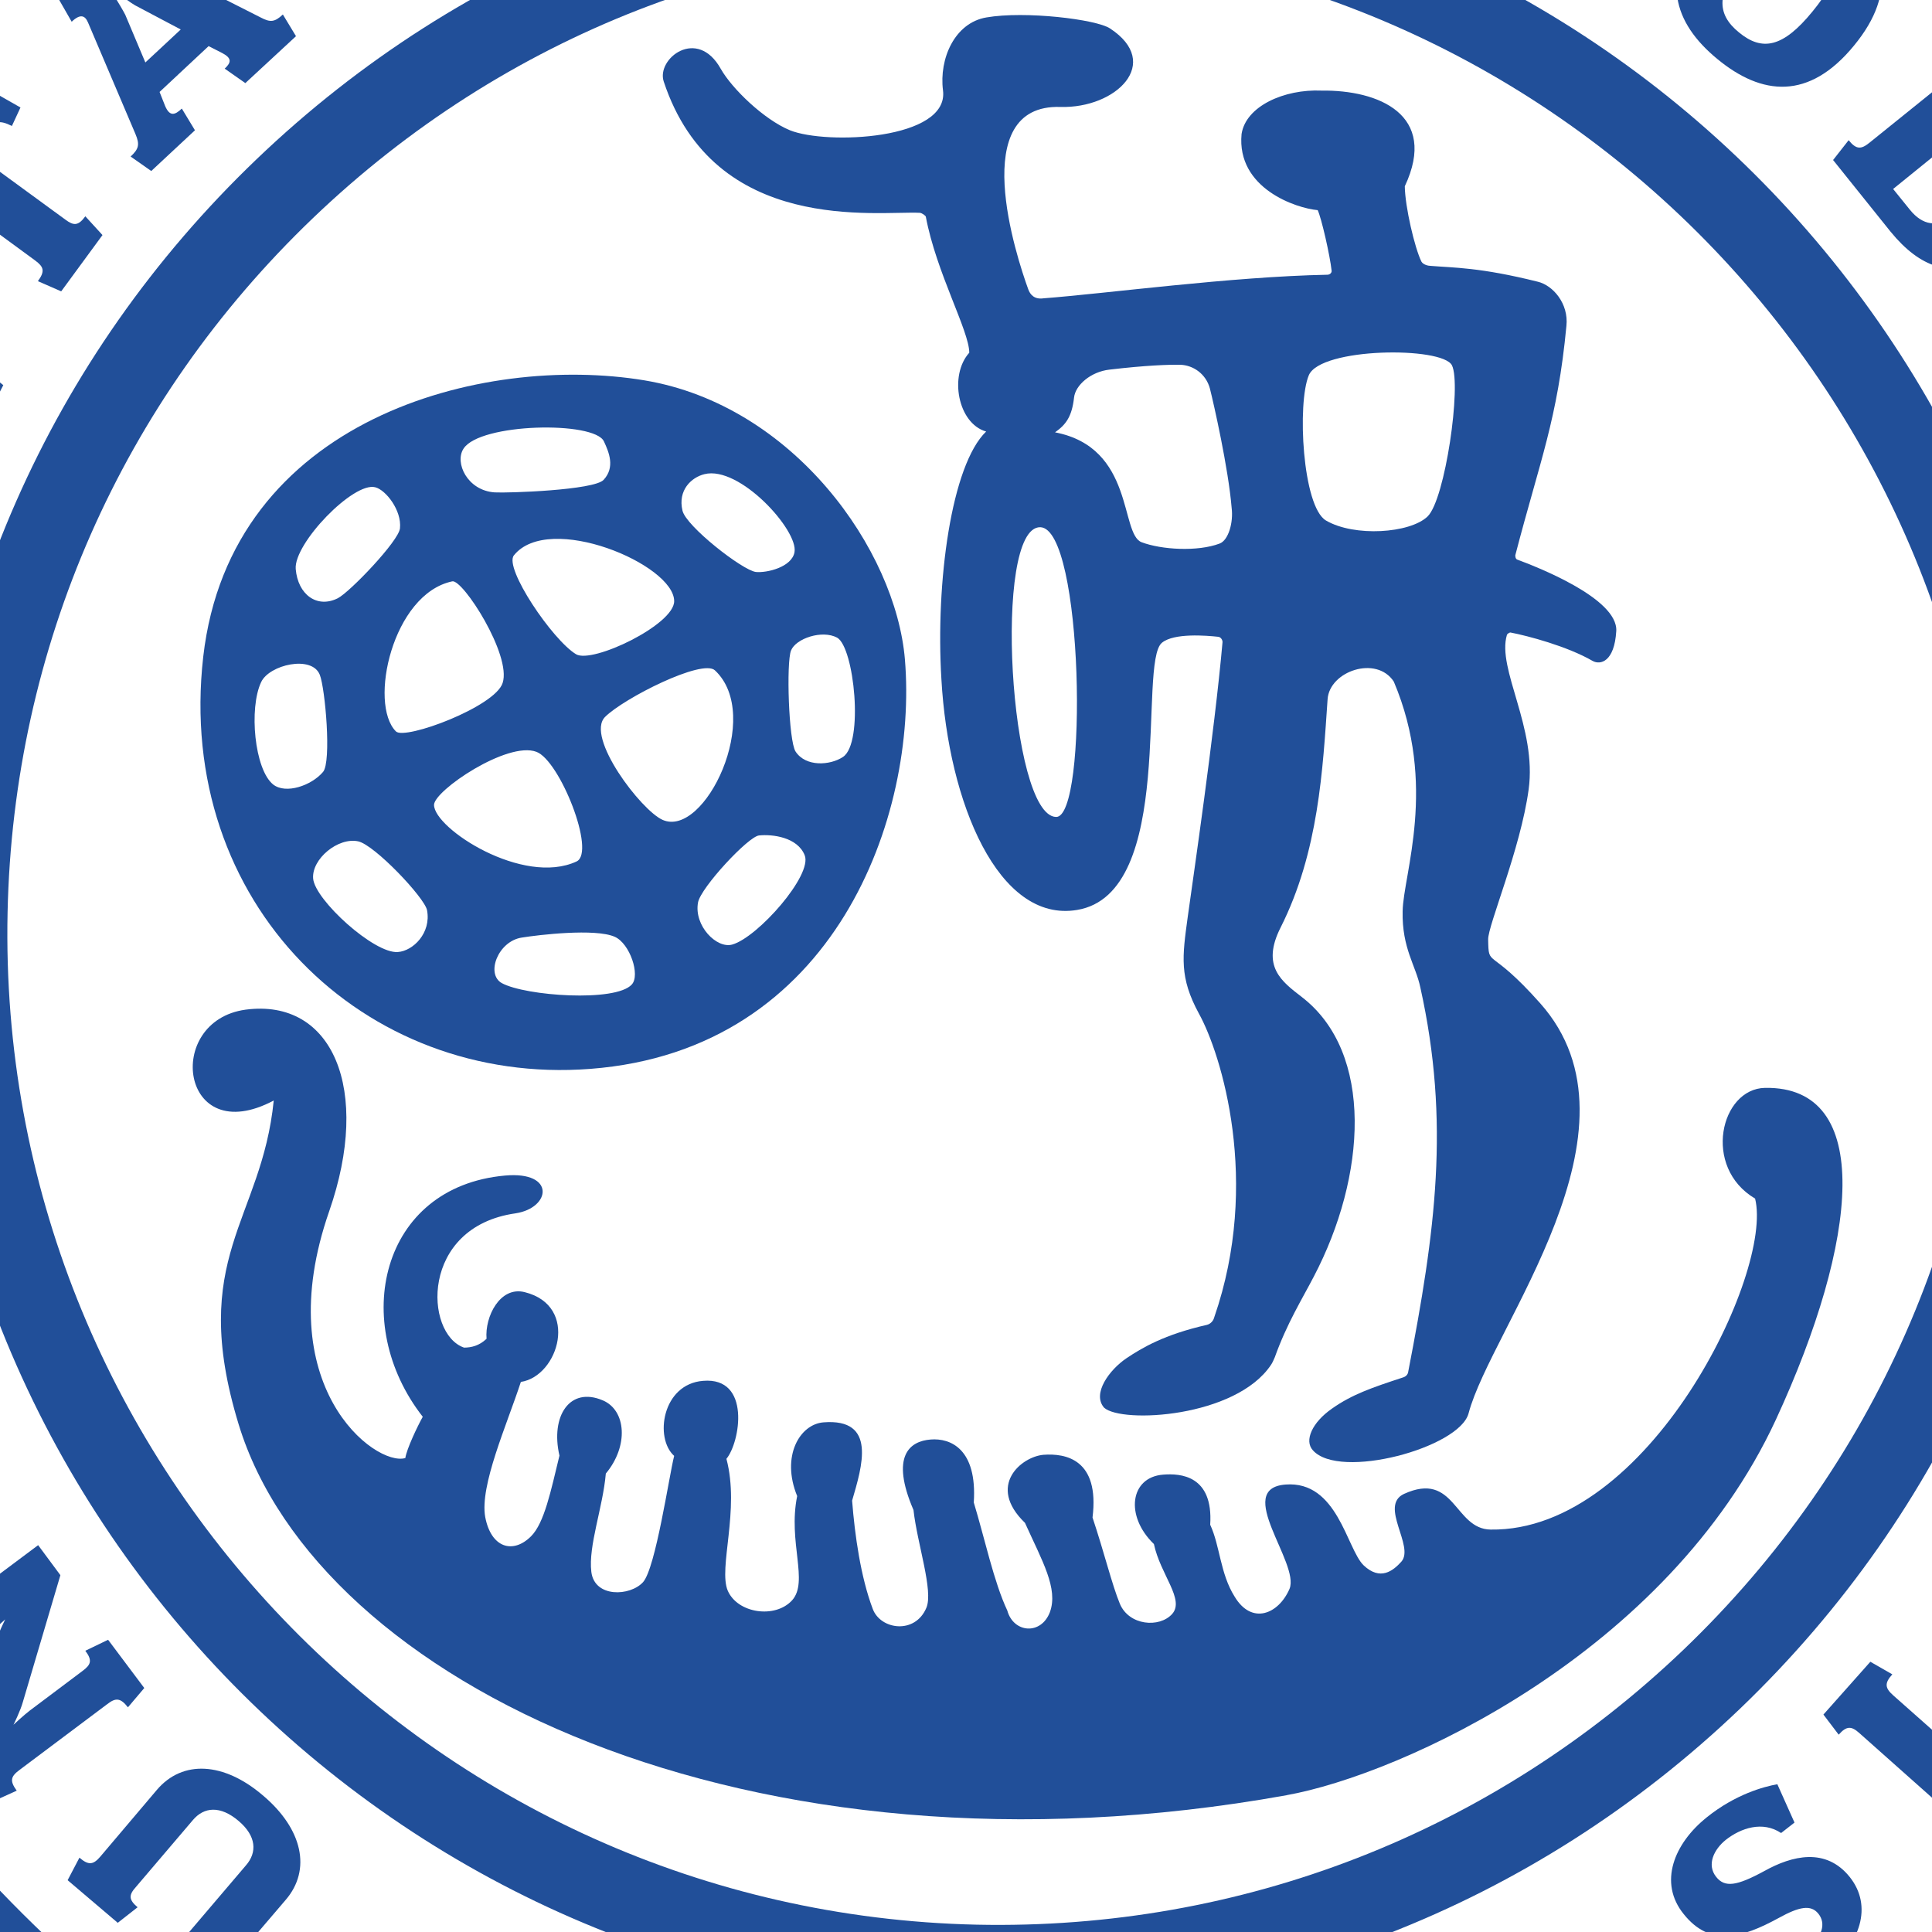
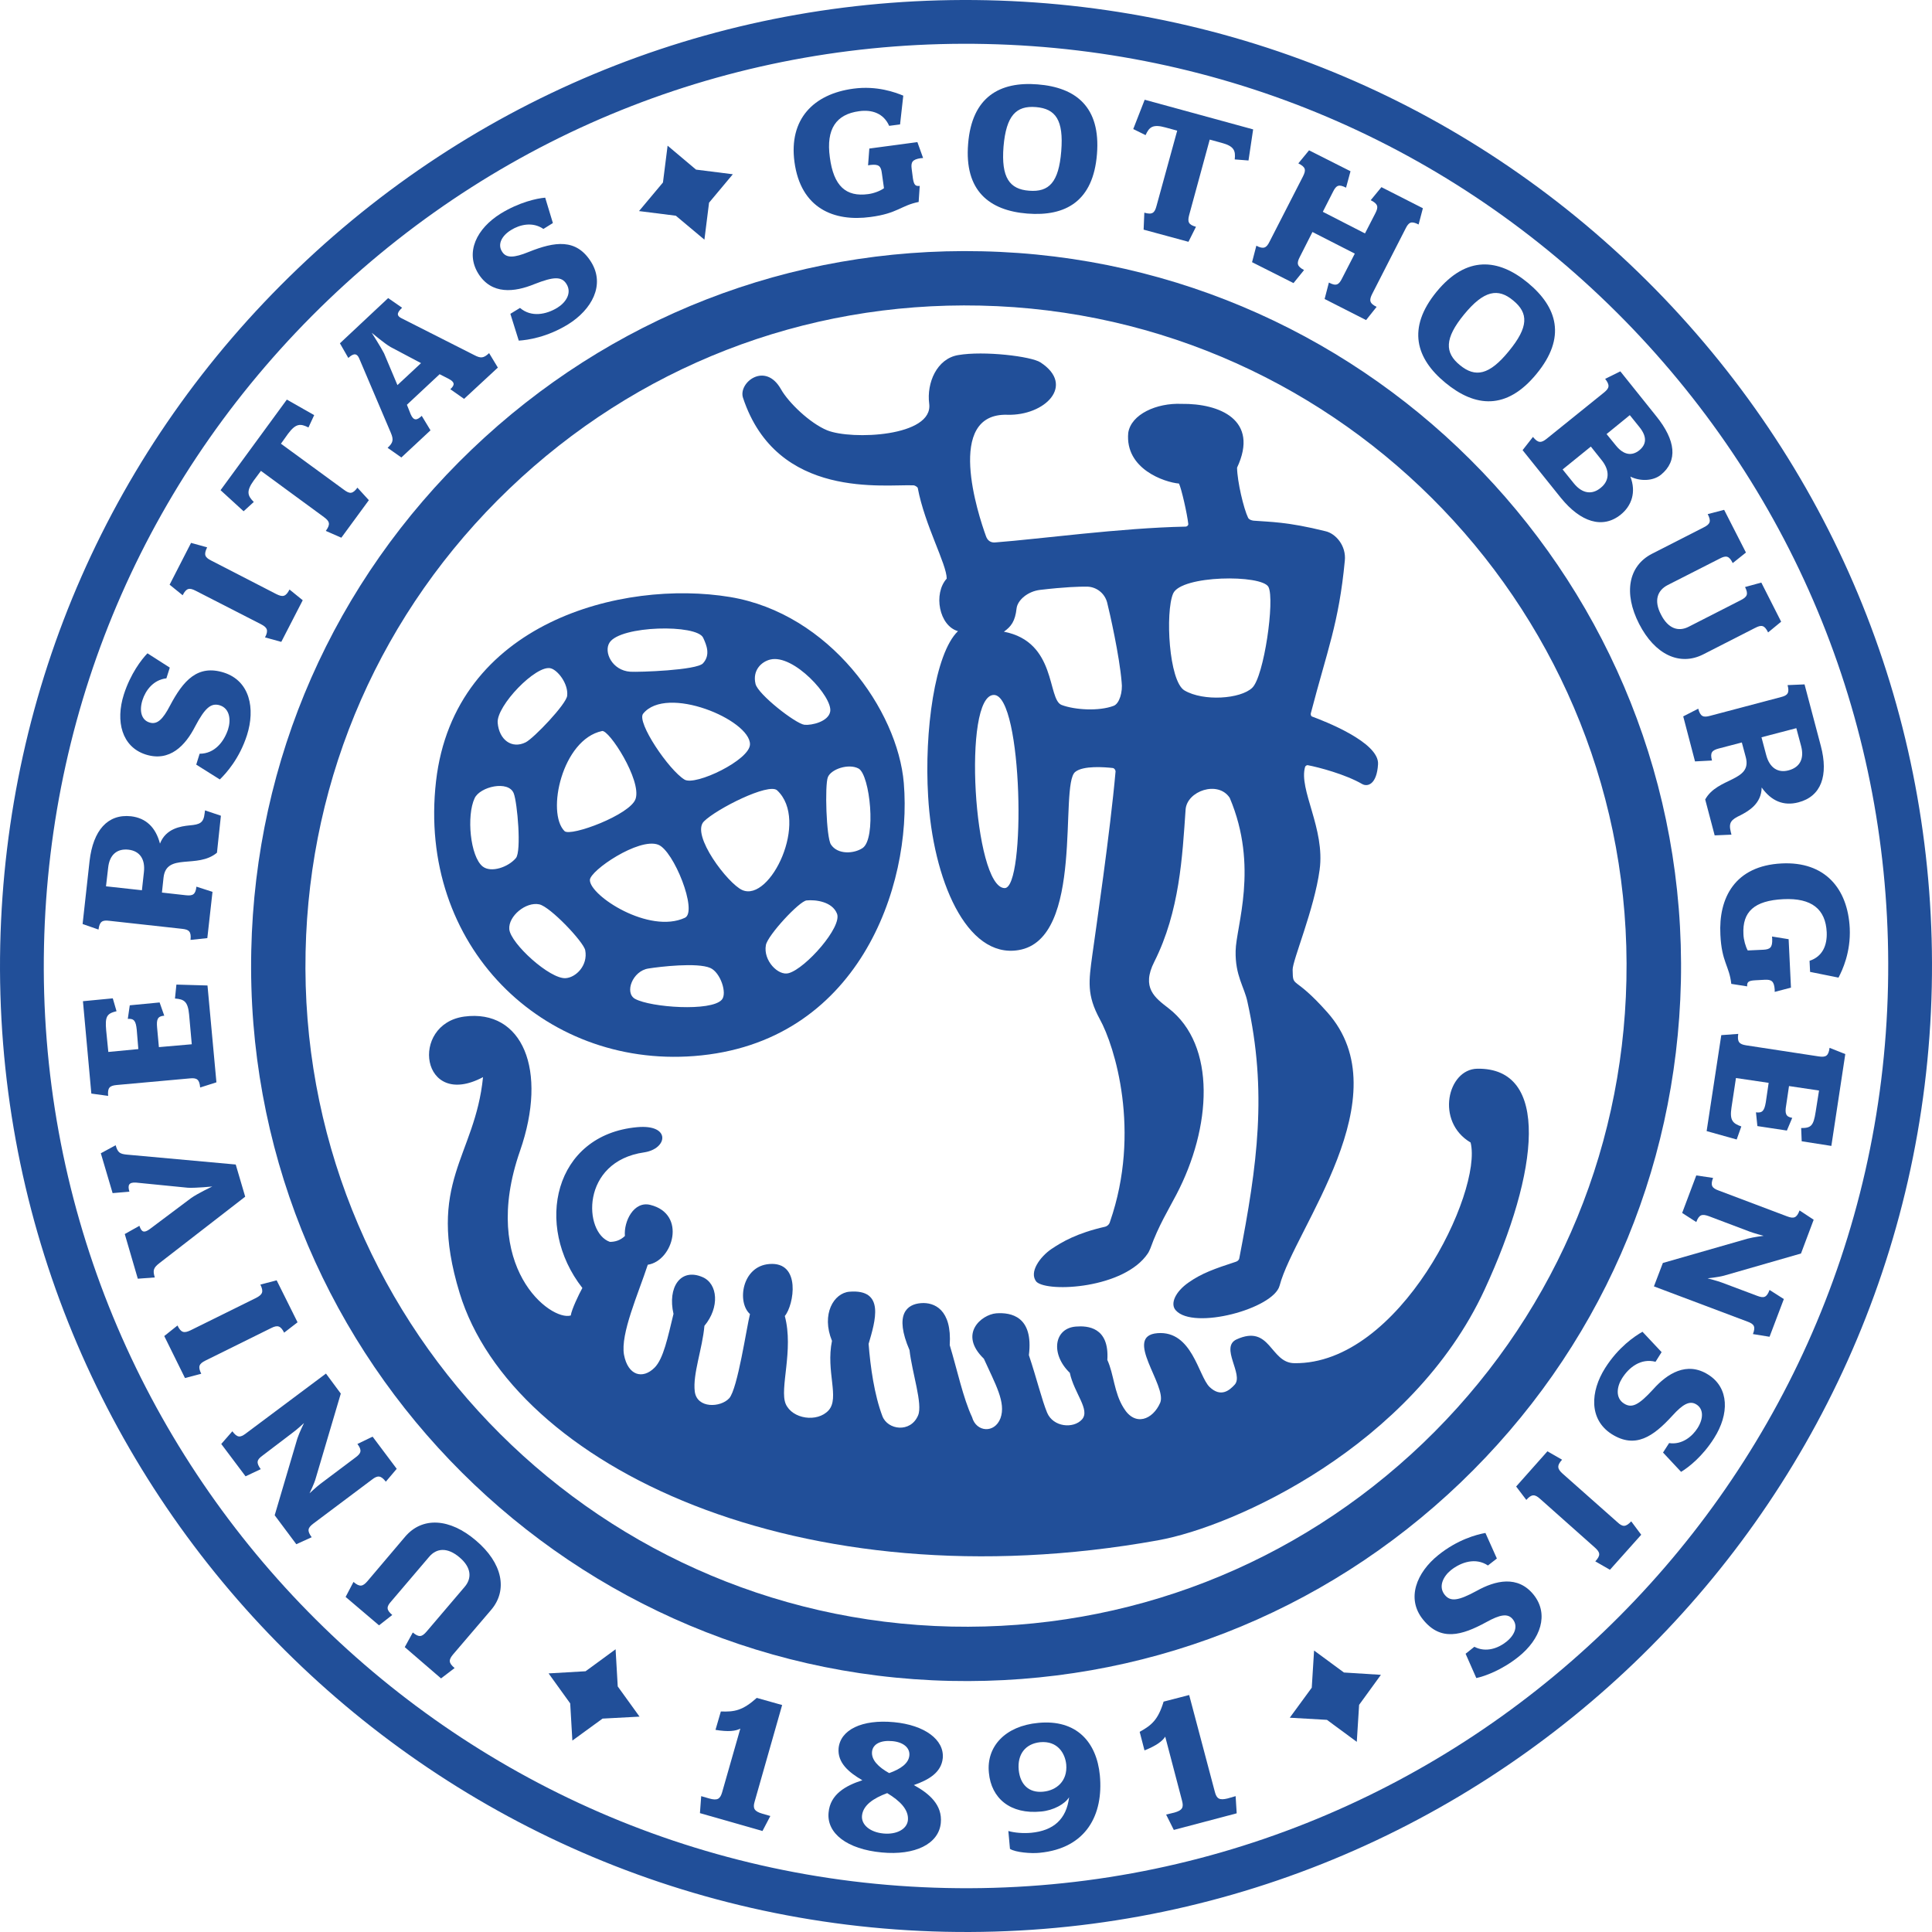
- <svg xmlns="http://www.w3.org/2000/svg" viewBox="35 40 150 150" version="1.2" id="svg178">
+ <svg xmlns="http://www.w3.org/2000/svg" viewBox="0 0 225 225" version="1.2" id="svg178">
  <rect width="225" height="225" fill="white" />
  <defs id="defs35">
    <clipPath id="clip1">
      <path d="m 95,51 h 7.039 V 61 H 95 Z m 0,0" id="path2" />
    </clipPath>
    <clipPath id="clip2">
      <path d="m 4,66 h 9 v 9.961 H 4 Z m 0,0" id="path5" />
    </clipPath>
    <clipPath id="clip3">
      <path d="m 14,66 h 9 v 9.961 h -9 z m 0,0" id="path8" />
    </clipPath>
    <clipPath id="clip4">
      <path d="m 23,66 h 9 v 9.961 h -9 z m 0,0" id="path11" />
    </clipPath>
    <clipPath id="clip5">
      <path d="m 32,67 h 10 v 8.961 H 32 Z m 0,0" id="path14" />
    </clipPath>
    <clipPath id="clip6">
      <path d="m 43,66 h 7 v 9.961 h -7 z m 0,0" id="path17" />
    </clipPath>
    <clipPath id="clip7">
      <path d="m 51,67 h 10 v 8.961 H 51 Z m 0,0" id="path20" />
    </clipPath>
    <clipPath id="clip8">
      <path d="m 61,67 h 9 v 8.961 h -9 z m 0,0" id="path23" />
    </clipPath>
    <clipPath id="clip9">
      <path d="m 70,67 h 10 v 8.961 H 70 Z m 0,0" id="path26" />
    </clipPath>
    <clipPath id="clip10">
      <path d="m 80,67 h 9 v 8.961 h -9 z m 0,0" id="path29" />
    </clipPath>
    <clipPath id="clip11">
      <path d="m 90,66 h 9 v 9.961 h -9 z m 0,0" id="path32" />
    </clipPath>
  </defs>
  <g id="surface52" transform="translate(-29.90521,182.7685)">
    <path style="fill:#214f99;fill-opacity:1;fill-rule:nonzero;stroke:none;stroke-width:5.327" d="M 140.74,6.663 C 98.331,5.727 64.579,-29.524 65.494,-71.933 c 0.437,-20.559 8.865,-39.683 23.702,-53.896 14.858,-14.233 34.335,-21.808 54.874,-21.35 42.409,0.916 76.182,36.166 75.246,78.575 -0.437,20.539 -8.865,39.704 -23.702,53.917 C 180.777,-0.495 161.279,7.1 140.74,6.663 Z M 84.826,-130.407 c -16.065,15.378 -25.179,36.083 -25.658,58.328 -0.999,45.905 35.542,84.069 81.426,85.068 22.245,0.479 43.345,-7.72 59.41,-23.098 16.065,-15.399 25.158,-36.104 25.658,-58.349 0.978,-45.905 -35.542,-84.069 -81.447,-85.047 -22.245,-0.499 -43.325,7.72 -59.389,23.098" id="path37" />
    <path style="fill:#214f99;fill-opacity:1;fill-rule:nonzero;stroke:none;stroke-width:5.327" d="M 140.095,37.107 C 80.872,35.838 33.74,-13.376 35.03,-72.599 c 0.624,-28.675 12.381,-55.394 33.107,-75.246 20.705,-19.831 47.923,-30.423 76.599,-29.799 28.675,0.624 55.394,12.381 75.246,33.087 19.831,20.726 30.423,47.924 29.799,76.619 C 248.511,-8.736 199.297,38.397 140.095,37.107 Z M 64.6,-151.507 c -21.704,20.768 -34.002,48.756 -34.668,78.804 -1.332,62.011 48.028,113.556 110.039,114.908 62.011,1.332 113.556,-48.028 114.908,-110.039 0.645,-30.028 -10.446,-58.536 -31.214,-80.24 -20.809,-21.704 -48.777,-34.002 -78.825,-34.668 -30.028,-0.645 -58.536,10.446 -80.24,31.235" id="path39" />
    <path style="fill:#214f99;fill-opacity:1;fill-rule:nonzero;stroke:none;stroke-width:5.327" d="M 164.796,-3.388 C 123.032,4.124 89.55,-12.128 83.432,-32.188 c -3.954,-12.964 1.79,-15.773 2.726,-25.137 -7.242,3.85 -8.573,-6.18 -2.185,-7.054 6.763,-0.895 9.78,6.201 6.492,15.648 -4.724,13.568 3.579,19.852 5.91,19.165 0.104,-0.708 0.936,-2.455 1.353,-3.205 -5.681,-7.262 -3.309,-17.854 6.388,-18.728 3.954,-0.354 3.558,2.518 0.812,2.934 -7.429,1.061 -7.075,9.364 -3.995,10.425 0.562,0 1.186,-0.146 1.748,-0.687 -0.146,-1.706 1.04,-4.099 2.955,-3.621 4.287,1.061 2.643,6.534 -0.291,6.971 -1.103,3.371 -3.205,8.053 -2.768,10.488 0.458,2.414 2.164,2.892 3.558,1.498 1.04,-1.04 1.54,-3.538 2.206,-6.264 -0.708,-3.059 0.791,-5.39 3.371,-4.287 1.81,0.77 2.018,3.538 0.229,5.681 -0.229,2.643 -1.373,5.618 -1.124,7.637 0.25,2.018 3.017,1.894 4.016,0.791 0.978,-1.103 2.018,-8.24 2.414,-9.801 -1.54,-1.373 -0.936,-5.577 2.247,-5.827 3.746,-0.312 2.872,4.786 1.81,6.055 1.061,3.975 -0.645,8.469 0.104,10.238 0.77,1.769 3.683,2.185 4.994,0.749 1.311,-1.457 -0.333,-4.516 0.395,-8.095 -1.269,-3.101 0.208,-5.577 2.039,-5.723 4.183,-0.333 2.997,3.434 2.227,6.076 0.208,2.684 0.666,5.931 1.602,8.407 0.603,1.623 3.288,1.998 4.162,-0.083 0.562,-1.311 -0.708,-4.973 -0.999,-7.595 -1.81,-4.203 -0.291,-5.348 1.332,-5.473 1.54,-0.125 3.621,0.728 3.35,4.89 0.853,2.809 1.561,6.18 2.601,8.386 0.479,1.748 2.622,1.935 3.309,0.125 0.666,-1.831 -0.603,-3.975 -1.935,-6.929 -2.997,-2.892 -0.271,-5.14 1.436,-5.286 1.706,-0.125 4.37,0.333 3.808,4.869 0.916,2.747 1.519,5.244 2.123,6.701 0.708,1.686 3.059,1.894 4.058,0.791 0.999,-1.124 -0.916,-3.059 -1.415,-5.431 -2.268,-2.185 -1.852,-5.202 0.728,-5.39 1.311,-0.104 3.891,0.042 3.642,3.891 0.77,1.665 0.77,3.787 1.894,5.577 1.332,2.227 3.413,1.373 4.266,-0.603 0.812,-1.998 -4.37,-7.783 -0.312,-8.095 4.037,-0.312 4.744,4.973 6.055,6.264 1.311,1.249 2.31,0.416 2.934,-0.271 1.061,-1.186 -1.748,-4.349 0.208,-5.265 3.975,-1.81 3.891,2.726 6.721,2.768 12.298,0.187 21.974,-19.998 20.539,-25.699 -4.12,-2.435 -2.684,-8.532 0.77,-8.594 8.469,-0.146 7.283,11.82 0.853,25.741 -8.428,18.208 -29.154,27.593 -37.998,29.174" id="path41" />
    <path style="fill:#214f99;fill-opacity:1;fill-rule:nonzero;stroke:none;stroke-width:5.327" d="m 175.741,-102.668 c -1.373,1.311 -5.681,1.602 -7.887,0.312 -1.831,-1.082 -2.247,-9.114 -1.332,-11.279 0.916,-2.164 10.363,-2.247 11.112,-0.77 0.749,1.498 -0.52,10.425 -1.894,11.736 z m -16.897,-9.926 c 0.291,1.145 1.436,6.201 1.686,9.26 0.146,1.124 -0.25,2.518 -0.936,2.768 -1.706,0.645 -4.516,0.479 -6.055,-0.104 -1.686,-0.645 -0.541,-7.346 -6.721,-8.532 0.853,-0.603 1.311,-1.228 1.477,-2.705 0.104,-0.957 1.29,-1.998 2.747,-2.164 2.83,-0.333 4.599,-0.395 5.535,-0.375 0.957,0.042 1.956,0.687 2.268,1.852 z m -11.944,33.253 c -3.6,-0.062 -4.953,-22.557 -1.228,-22.495 3.35,0.083 3.725,22.557 1.228,22.495 z m 35.813,-19.977 c -0.146,-0.042 -0.187,-0.291 -0.146,-0.395 1.894,-7.283 3.267,-10.488 3.954,-17.75 0.187,-1.748 -1.061,-3.163 -2.227,-3.434 -4.495,-1.124 -6.555,-1.082 -8.303,-1.228 -0.187,0 -0.583,-0.083 -0.728,-0.333 -0.52,-1.061 -1.269,-4.245 -1.29,-5.847 2.622,-5.577 -2.06,-7.491 -6.472,-7.429 -2.892,-0.125 -5.868,1.207 -6.201,3.371 -0.395,4.224 4.245,5.764 5.91,5.91 0.291,0.603 0.957,3.538 1.082,4.703 0.021,0.146 -0.125,0.312 -0.333,0.312 -7.47,0.146 -17.126,1.457 -22.037,1.831 -0.708,0.104 -1.04,-0.291 -1.186,-0.708 -0.916,-2.518 -4.807,-14.379 2.497,-14.15 4.328,0.125 7.949,-3.413 3.85,-6.097 -1.061,-0.708 -6.596,-1.373 -9.593,-0.853 -2.476,0.416 -3.683,3.225 -3.371,5.66 0.499,3.85 -9.052,4.245 -11.882,3.101 -2.018,-0.832 -4.495,-3.225 -5.369,-4.765 -1.831,-3.288 -5.015,-0.791 -4.432,0.978 3.954,11.944 16.585,10.03 19.894,10.196 0.166,0.021 0.458,0.229 0.458,0.312 0.812,4.328 3.371,8.865 3.371,10.55 -1.581,1.748 -0.895,5.494 1.311,6.118 -2.705,2.601 -3.933,11.695 -3.475,19.228 0.541,9.614 4.432,18.936 10.529,17.917 7.762,-1.269 4.703,-19.228 6.596,-20.747 0.936,-0.77 3.454,-0.562 4.391,-0.458 0.208,0.042 0.312,0.271 0.312,0.395 -0.624,7.054 -2.289,18.354 -2.705,21.371 -0.416,3.059 -0.666,4.661 0.874,7.491 1.727,3.121 4.828,13.068 1.186,23.577 -0.104,0.416 -0.458,0.562 -0.562,0.583 -3.309,0.749 -5.057,1.79 -6.264,2.601 -1.29,0.874 -2.684,2.726 -1.727,3.829 1.373,1.249 10.238,0.77 12.964,-3.329 0.083,-0.104 0.25,-0.479 0.291,-0.583 0.936,-2.622 2.143,-4.557 3.017,-6.243 4.099,-7.803 4.703,-17.396 -0.916,-21.725 -1.561,-1.207 -3.184,-2.372 -1.644,-5.41 2.955,-5.868 3.267,-12.298 3.642,-17.709 0.146,-2.185 3.787,-3.434 5.14,-1.373 3.413,8.053 0.728,14.983 0.687,17.833 -0.062,2.872 1.02,4.203 1.373,5.91 2.331,10.488 1.165,18.978 -0.936,29.82 -0.021,0.229 -0.187,0.395 -0.395,0.458 -2.476,0.812 -3.975,1.332 -5.514,2.414 -1.561,1.082 -2.185,2.497 -1.498,3.246 2.06,2.331 11.383,-0.187 12.09,-2.872 1.748,-6.638 14.296,-22.016 5.556,-31.838 -3.995,-4.495 -3.995,-2.684 -4.037,-4.953 -0.021,-1.082 2.518,-7.034 3.142,-11.632 0.666,-4.807 -2.476,-9.364 -1.686,-12.007 0.021,-0.083 0.208,-0.208 0.291,-0.187 1.311,0.25 4.391,1.061 6.368,2.206 0.603,0.333 1.686,0.062 1.831,-2.31 0.166,-2.58 -6.388,-5.077 -7.679,-5.556" id="path43" />
    <path style="fill:#214f99;fill-opacity:1;fill-rule:nonzero;stroke:none;stroke-width:5.327" d="m 103.867,-66.439 c -1.269,-0.708 -0.291,-3.267 1.561,-3.538 1.29,-0.208 5.681,-0.728 7.2,-0.062 1.186,0.52 1.998,2.976 1.332,3.704 -1.249,1.394 -8.261,0.895 -10.092,-0.104 z m -14.65,-8.116 c -0.125,-1.519 1.935,-3.225 3.496,-2.892 1.269,0.271 5.161,4.37 5.348,5.348 0.333,1.769 -1.082,3.163 -2.268,3.246 -1.831,0.146 -6.43,-4.037 -6.576,-5.702 z m 0.77,-8.282 c -0.895,1.061 -2.892,1.748 -3.871,0.978 -1.457,-1.165 -1.894,-5.931 -0.936,-7.949 0.624,-1.353 3.954,-2.123 4.557,-0.562 0.416,1.061 0.916,6.742 0.25,7.533 z m 1.145,-13.484 c -1.623,0.812 -3.101,-0.291 -3.267,-2.268 -0.166,-1.977 4.495,-6.805 6.18,-6.347 0.812,0.208 2.06,1.79 1.914,3.184 -0.083,0.978 -3.891,4.953 -4.828,5.431 z m 25.221,17.209 c -1.665,-0.728 -6.014,-6.43 -4.474,-7.991 1.457,-1.457 7.554,-4.536 8.532,-3.621 3.766,3.517 -0.791,13.047 -4.058,11.612 z m -17.75,-1.165 c 0,-1.103 5.702,-4.973 7.949,-4.12 1.81,0.666 4.64,7.783 3.121,8.511 -4.162,1.935 -11.07,-2.56 -11.07,-4.391 z m 1.415,-17.355 c 0.812,-0.187 4.62,5.723 3.912,7.887 -0.583,1.852 -7.575,4.453 -8.282,3.766 -2.143,-2.143 -0.271,-10.675 4.37,-11.653 z m 17.23,1.54 c 0,1.831 -6.347,4.869 -7.616,4.12 -1.831,-1.103 -5.618,-6.701 -4.828,-7.679 2.726,-3.392 12.444,0.708 12.444,3.558 z m -5.452,-12.402 c 0.395,0.853 0.874,1.998 -0.021,2.976 -0.728,0.812 -7.47,1.04 -8.469,0.978 -2.123,-0.146 -3.121,-2.31 -2.414,-3.392 1.269,-1.998 10.176,-2.164 10.904,-0.562 z m 14.795,8.594 c -0.208,1.165 -2.143,1.623 -2.997,1.54 -1.04,-0.125 -5.431,-3.558 -5.702,-4.765 -0.375,-1.581 0.687,-2.58 1.706,-2.83 2.726,-0.687 7.304,4.37 6.992,6.055 z m 3.766,15.898 c -0.999,0.666 -2.892,0.791 -3.683,-0.416 -0.541,-0.832 -0.728,-6.929 -0.354,-7.845 0.375,-0.936 2.414,-1.623 3.579,-0.999 1.332,0.749 2.081,8.178 0.458,9.26 z m -6.513,6.097 c 1.02,-0.104 2.976,0.125 3.538,1.54 0.624,1.54 -3.642,6.368 -5.618,6.929 -1.207,0.354 -2.997,-1.457 -2.664,-3.267 0.208,-1.145 3.912,-5.14 4.744,-5.202 z m 11.32,-13.651 c -0.708,-8.511 -8.636,-19.748 -20.227,-21.683 -12.569,-2.081 -32.129,2.955 -34.252,21.454 -2.185,19.144 12.465,33.357 30.048,32.004 19.082,-1.457 25.429,-19.727 24.43,-31.776" id="path45" />
    <path style="fill:#214f99;fill-opacity:1;fill-rule:nonzero;stroke:none;stroke-width:5.327" d="m 107.654,-165.803 -0.541,4.287 -2.788,3.329 4.287,0.541 3.329,2.788 0.541,-4.308 2.768,-3.309 -4.287,-0.541 -3.309,-2.788" id="path47" />
    <path style="fill:#214f99;fill-opacity:1;fill-rule:nonzero;stroke:none;stroke-width:5.327" d="m 187.915,20.085 -3.475,-2.56 -4.328,-0.25 2.56,-3.496 0.271,-4.328 3.475,2.56 4.308,0.271 -2.539,3.496 -0.271,4.307" id="path49" />
    <path style="fill:#214f99;fill-opacity:1;fill-rule:nonzero;stroke:none;stroke-width:5.327" d="m 96.562,19.939 3.517,-2.56 4.307,-0.229 -2.539,-3.517 -0.25,-4.328 -3.496,2.56 -4.307,0.25 2.518,3.496 0.25,4.328" id="path51" />
    <path style="fill:#214f99;fill-opacity:1;fill-rule:nonzero;stroke:none;stroke-width:5.327" d="m 72.694,1.378 4.391,-5.181 c 1.998,-2.351 5.202,-2.164 8.24,0.437 3.08,2.601 3.766,5.764 1.769,8.095 l -4.412,5.161 C 82.142,10.534 82.121,10.887 82.849,11.491 L 81.268,12.698 77.043,9.056 77.98,7.35 c 0.728,0.603 1.061,0.52 1.602,-0.104 l 4.412,-5.181 c 0.895,-1.02 0.812,-2.289 -0.562,-3.454 -1.415,-1.207 -2.684,-1.103 -3.558,-0.062 l -4.412,5.181 c -0.562,0.624 -0.583,0.978 0.125,1.581 l -1.54,1.207 -3.891,-3.309 0.916,-1.748 c 0.728,0.624 1.082,0.541 1.623,-0.083" id="path53" />
    <path style="fill:#214f99;fill-opacity:1;fill-rule:nonzero;stroke:none;stroke-width:5.327" d="m 58.544,-15.832 9.323,-6.971 1.727,2.331 -2.913,9.843 c -0.187,0.687 -0.728,1.769 -0.728,1.769 0,0 0.853,-0.791 1.269,-1.103 l 4.099,-3.08 c 0.645,-0.479 0.77,-0.812 0.208,-1.561 l 1.769,-0.853 2.809,3.746 -1.269,1.498 c -0.583,-0.749 -0.957,-0.749 -1.602,-0.25 l -6.825,5.119 c -0.666,0.499 -0.77,0.832 -0.208,1.602 l -1.79,0.812 -2.518,-3.371 2.643,-8.948 c 0.229,-0.687 0.77,-1.79 0.77,-1.79 0,0 -0.853,0.791 -1.353,1.145 l -3.475,2.643 c -0.666,0.479 -0.77,0.812 -0.208,1.581 l -1.769,0.832 -2.83,-3.766 1.29,-1.477 c 0.583,0.77 0.916,0.749 1.581,0.25" id="path55" />
    <path style="fill:#214f99;fill-opacity:1;fill-rule:nonzero;stroke:none;stroke-width:5.327" d="m 62.123,-33.665 2.435,4.89 -1.561,1.207 c -0.416,-0.832 -0.791,-0.895 -1.498,-0.541 l -7.658,3.787 c -0.749,0.375 -0.916,0.687 -0.499,1.54 l -1.894,0.499 -2.414,-4.89 1.54,-1.228 c 0.416,0.853 0.77,0.916 1.519,0.562 l 7.658,-3.787 c 0.708,-0.375 0.895,-0.687 0.479,-1.54 l 1.894,-0.499" id="path57" />
    <path style="fill:#214f99;fill-opacity:1;fill-rule:nonzero;stroke:none;stroke-width:5.327" d="m 44.768,-48.294 12.59,1.145 1.103,3.746 -9.968,7.72 c -0.728,0.562 -0.812,0.853 -0.562,1.686 l -1.977,0.146 -1.519,-5.202 1.706,-0.957 c 0.25,0.749 0.541,0.853 1.186,0.395 l 4.828,-3.621 c 0.791,-0.562 2.476,-1.353 2.476,-1.353 0,0 -1.852,0.187 -2.83,0.146 l -6.076,-0.603 c -0.812,-0.042 -0.978,0.291 -0.749,1.061 l -1.956,0.166 -1.373,-4.64 1.727,-0.936 c 0.25,0.874 0.479,1.02 1.394,1.103" id="path59" />
    <path style="fill:#214f99;fill-opacity:1;fill-rule:nonzero;stroke:none;stroke-width:5.327" d="m 54.07,-68 1.04,11.279 -1.894,0.603 c -0.083,-0.957 -0.395,-1.145 -1.207,-1.061 l -8.511,0.77 c -0.832,0.083 -1.082,0.312 -0.999,1.269 l -1.956,-0.271 -0.978,-10.758 3.475,-0.333 0.437,1.498 c -1.124,0.271 -1.353,0.603 -1.207,2.227 l 0.25,2.518 3.496,-0.333 -0.187,-2.268 c -0.104,-0.978 -0.291,-1.311 -1.04,-1.249 l 0.229,-1.581 3.475,-0.333 0.541,1.54 c -0.791,0.062 -0.916,0.437 -0.832,1.394 l 0.208,2.268 3.829,-0.333 -0.312,-3.475 c -0.146,-1.519 -0.583,-1.769 -1.644,-1.852 l 0.166,-1.623 3.621,0.104" id="path61" />
    <path style="fill:#214f99;fill-opacity:1;fill-rule:nonzero;stroke:none;stroke-width:5.327" d="m 42.5,-81.713 -0.25,2.164 4.183,0.458 0.229,-2.081 c 0.187,-1.581 -0.52,-2.497 -1.79,-2.643 -1.29,-0.146 -2.206,0.541 -2.372,2.102 z m 13.131,-6.055 -0.458,4.307 c -2.289,1.914 -5.889,-0.042 -6.222,2.892 l -0.187,1.748 2.788,0.312 c 0.791,0.083 1.124,-0.062 1.228,-0.999 l 1.873,0.603 -0.603,5.39 -1.956,0.208 c 0.104,-0.978 -0.187,-1.207 -0.978,-1.29 l -8.49,-0.936 c -0.812,-0.104 -1.124,0.083 -1.249,1.02 l -1.852,-0.645 0.812,-7.346 c 0.416,-3.558 2.102,-5.494 4.828,-5.202 1.748,0.208 2.872,1.29 3.371,3.184 0.687,-1.769 2.414,-2.018 3.454,-2.123 1.207,-0.104 1.623,-0.291 1.748,-1.415 l 0.042,-0.333 1.852,0.624" id="path63" />
    <path style="fill:#214f99;fill-opacity:1;fill-rule:nonzero;stroke:none;stroke-width:5.327" d="m 58.669,-97.154 c -0.874,2.726 -2.414,4.432 -3.163,5.161 l -2.747,-1.727 0.395,-1.269 c 1.748,0 2.83,-1.394 3.309,-2.83 0.354,-1.103 0.208,-2.435 -0.957,-2.809 -1.02,-0.312 -1.727,0.291 -2.872,2.455 -1.124,2.206 -2.955,4.183 -5.785,3.267 -2.747,-0.895 -3.517,-3.85 -2.518,-6.992 0.77,-2.393 2.039,-4.058 2.747,-4.786 l 2.601,1.665 -0.395,1.249 c -1.519,0.166 -2.435,1.415 -2.788,2.539 -0.395,1.249 -0.125,2.31 0.812,2.601 0.895,0.291 1.561,-0.354 2.393,-1.956 1.54,-2.913 3.205,-4.828 6.284,-3.85 3.038,0.978 3.662,4.203 2.684,7.283" id="path65" />
    <path style="fill:#214f99;fill-opacity:1;fill-rule:nonzero;stroke:none;stroke-width:5.327" d="m 65.161,-112.865 -2.497,4.849 -1.894,-0.52 c 0.437,-0.832 0.25,-1.165 -0.479,-1.54 l -7.595,-3.891 c -0.728,-0.375 -1.082,-0.333 -1.519,0.52 l -1.519,-1.228 2.497,-4.869 1.873,0.52 c -0.416,0.853 -0.271,1.165 0.479,1.54 l 7.595,3.912 c 0.728,0.354 1.082,0.312 1.519,-0.541 l 1.54,1.249" id="path67" />
    <path style="fill:#214f99;fill-opacity:1;fill-rule:nonzero;stroke:none;stroke-width:5.327" d="m 65.827,-132.987 c -0.916,-0.458 -1.457,-0.499 -2.372,0.728 l -0.832,1.165 7.346,5.369 c 0.645,0.479 0.999,0.52 1.561,-0.25 l 1.332,1.457 -3.205,4.37 -1.81,-0.791 c 0.583,-0.791 0.437,-1.124 -0.208,-1.602 l -7.346,-5.39 -0.853,1.145 c -0.895,1.249 -0.687,1.769 0.021,2.476 l -1.186,1.082 -2.684,-2.455 7.72,-10.55 3.184,1.81 -0.666,1.436" id="path69" />
    <path style="fill:#214f99;fill-opacity:1;fill-rule:nonzero;stroke:none;stroke-width:5.327" d="m 75.4,-142.351 c -0.728,-0.416 -2.206,-1.665 -2.206,-1.665 0,0 1.061,1.665 1.436,2.393 l 1.561,3.704 2.747,-2.56 z m 12.485,2.393 -3.933,3.642 -1.602,-1.124 c 0.52,-0.479 0.562,-0.812 -0.187,-1.207 l -1.061,-0.541 -3.808,3.558 0.437,1.103 c 0.354,0.812 0.749,0.708 1.29,0.187 l 1.02,1.686 -3.392,3.163 -1.602,-1.124 c 0.624,-0.583 0.728,-0.916 0.375,-1.748 l -3.683,-8.657 c -0.229,-0.541 -0.583,-0.708 -1.269,-0.062 l -0.978,-1.706 5.618,-5.265 1.623,1.124 c -0.687,0.645 -0.603,0.957 -0.062,1.228 l 8.469,4.287 c 0.749,0.395 1.082,0.375 1.727,-0.229 l 1.02,1.686" id="path71" />
    <path style="fill:#214f99;fill-opacity:1;fill-rule:nonzero;stroke:none;stroke-width:5.327" d="m 96.063,-144.994 c -2.435,1.498 -4.703,1.831 -5.743,1.894 l -0.978,-3.121 1.124,-0.687 c 1.311,1.124 3.059,0.77 4.349,-0.021 0.978,-0.603 1.727,-1.706 1.061,-2.768 -0.562,-0.895 -1.477,-0.874 -3.746,0.021 -2.289,0.936 -4.973,1.269 -6.534,-1.249 -1.519,-2.476 -0.187,-5.223 2.622,-6.971 2.143,-1.311 4.162,-1.769 5.181,-1.852 l 0.895,2.955 -1.103,0.687 c -1.269,-0.874 -2.768,-0.499 -3.766,0.125 -1.124,0.687 -1.581,1.686 -1.061,2.497 0.479,0.812 1.415,0.749 3.101,0.062 3.059,-1.228 5.556,-1.602 7.283,1.165 1.665,2.684 0.062,5.556 -2.684,7.262" id="path73" />
    <path style="fill:#214f99;fill-opacity:1;fill-rule:nonzero;stroke:none;stroke-width:5.327" d="m 137.14,-164.347 c -0.999,0.146 -1.165,0.479 -1.061,1.249 l 0.146,1.124 c 0.125,0.749 0.291,0.916 0.791,0.853 l -0.125,1.873 c -2.081,0.416 -2.435,1.332 -5.598,1.748 -4.266,0.583 -8.136,-0.999 -8.865,-6.409 -0.666,-4.973 2.206,-7.907 6.846,-8.532 2.768,-0.375 4.911,0.437 5.827,0.812 l -0.375,3.35 -1.269,0.166 c -0.645,-1.457 -1.998,-1.914 -3.496,-1.706 -2.664,0.354 -3.87,2.06 -3.413,5.369 0.437,3.35 1.873,4.64 4.474,4.287 0.645,-0.083 1.415,-0.375 1.831,-0.687 l -0.25,-1.769 c -0.104,-0.791 -0.333,-1.061 -1.353,-0.936 l -0.25,0.042 0.146,-1.956 5.598,-0.749 0.666,1.852 -0.271,0.021" id="path75" />
    <path style="fill:#214f99;fill-opacity:1;fill-rule:nonzero;stroke:none;stroke-width:5.327" d="m 150.541,-170.298 c -2.289,-0.187 -3.454,0.978 -3.766,4.599 -0.291,3.621 0.708,4.973 2.976,5.14 2.331,0.187 3.454,-0.978 3.746,-4.599 0.291,-3.621 -0.645,-4.953 -2.955,-5.14 z m -0.999,12.402 c -4.412,-0.354 -7.346,-2.643 -6.888,-8.136 0.437,-5.473 3.704,-7.262 8.095,-6.909 4.474,0.354 7.346,2.643 6.909,8.116 -0.437,5.494 -3.642,7.283 -8.116,6.929" id="path77" />
    <path style="fill:#214f99;fill-opacity:1;fill-rule:nonzero;stroke:none;stroke-width:5.327" d="m 173.702,-164.201 c 0.104,-0.999 -0.042,-1.54 -1.54,-1.935 l -1.373,-0.375 -2.393,8.781 c -0.208,0.791 -0.104,1.124 0.791,1.373 l -0.874,1.748 -5.223,-1.415 0.083,-1.977 c 0.936,0.271 1.207,0.021 1.415,-0.77 l 2.414,-8.781 -1.373,-0.375 c -1.498,-0.416 -1.894,-0.021 -2.31,0.895 l -1.436,-0.708 1.332,-3.413 12.631,3.454 -0.541,3.621 -1.602,-0.125" id="path79" />
    <path style="fill:#214f99;fill-opacity:1;fill-rule:nonzero;stroke:none;stroke-width:5.327" d="m 188.997,-145.493 -4.828,-2.455 0.499,-1.914 c 0.853,0.458 1.165,0.25 1.519,-0.458 l 1.498,-2.913 -4.932,-2.518 -1.477,2.913 c -0.375,0.728 -0.333,1.082 0.499,1.519 l -1.228,1.519 -4.828,-2.435 0.499,-1.914 c 0.853,0.437 1.186,0.25 1.54,-0.479 l 3.891,-7.595 c 0.375,-0.749 0.333,-1.082 -0.541,-1.519 l 1.249,-1.519 4.828,2.435 -0.52,1.914 c -0.853,-0.437 -1.144,-0.271 -1.519,0.479 l -1.186,2.331 4.911,2.518 1.207,-2.351 c 0.375,-0.728 0.333,-1.082 -0.541,-1.519 l 1.249,-1.519 4.828,2.455 -0.499,1.894 c -0.853,-0.437 -1.145,-0.271 -1.519,0.479 l -3.891,7.616 c -0.354,0.708 -0.333,1.082 0.52,1.498 l -1.228,1.54" id="path81" />
    <path style="fill:#214f99;fill-opacity:1;fill-rule:nonzero;stroke:none;stroke-width:5.327" d="m 206.123,-147.782 c -1.748,-1.457 -3.392,-1.186 -5.702,1.623 -2.31,2.809 -2.268,4.474 -0.499,5.91 1.79,1.477 3.413,1.186 5.702,-1.623 2.31,-2.809 2.31,-4.432 0.499,-5.91 z m -7.887,9.593 c -3.413,-2.809 -4.516,-6.347 -1.02,-10.613 3.496,-4.245 7.2,-3.85 10.613,-1.04 3.454,2.851 4.516,6.368 1.02,10.613 -3.496,4.266 -7.158,3.891 -10.613,1.04" id="path83" />
    <path style="fill:#214f99;fill-opacity:1;fill-rule:nonzero;stroke:none;stroke-width:5.327" d="m 217.006,-132.217 1.103,1.353 c 0.916,1.124 1.873,1.207 2.705,0.541 0.812,-0.666 0.957,-1.54 0.021,-2.705 l -1.124,-1.394 z m -1.831,1.457 -3.288,2.664 1.311,1.623 c 0.999,1.228 2.143,1.332 3.121,0.52 0.999,-0.791 1.124,-1.998 0.083,-3.267 z m -3.475,5.993 -4.474,-5.577 1.207,-1.54 c 0.603,0.749 0.978,0.708 1.602,0.208 l 6.659,-5.369 c 0.645,-0.52 0.728,-0.853 0.146,-1.602 l 1.769,-0.874 4.183,5.223 c 2.268,2.809 2.539,5.202 0.541,6.825 -0.936,0.749 -2.435,0.77 -3.558,0.208 0.708,1.81 0.146,3.413 -1.124,4.432 -2.123,1.706 -4.682,0.853 -6.95,-1.935" id="path85" />
    <path style="fill:#214f99;fill-opacity:1;fill-rule:nonzero;stroke:none;stroke-width:5.327" d="m 234.298,-109.639 -6.035,3.08 c -2.747,1.394 -5.639,0.021 -7.47,-3.558 -1.831,-3.579 -1.249,-6.742 1.498,-8.157 l 6.035,-3.08 c 0.749,-0.375 0.895,-0.708 0.458,-1.54 l 1.914,-0.499 2.539,4.973 -1.54,1.228 c -0.416,-0.853 -0.77,-0.916 -1.519,-0.52 l -6.055,3.08 c -1.207,0.624 -1.623,1.81 -0.791,3.413 0.832,1.665 2.039,2.06 3.246,1.436 l 6.076,-3.101 c 0.728,-0.375 0.895,-0.687 0.479,-1.519 l 1.894,-0.52 2.31,4.557 -1.519,1.249 c -0.416,-0.853 -0.77,-0.916 -1.519,-0.52" id="path87" />
    <path style="fill:#214f99;fill-opacity:1;fill-rule:nonzero;stroke:none;stroke-width:5.327" d="m 239.667,-95.864 -0.562,-2.102 -4.058,1.061 0.541,2.039 c 0.395,1.54 1.394,2.143 2.622,1.81 1.249,-0.333 1.852,-1.29 1.457,-2.809 z m -10.072,10.384 -1.103,-4.183 c 1.436,-2.601 5.494,-2.081 4.724,-4.932 l -0.458,-1.706 -2.705,0.708 c -0.77,0.208 -1.02,0.479 -0.77,1.394 l -1.977,0.104 -1.373,-5.244 1.748,-0.895 c 0.25,0.936 0.603,1.04 1.373,0.832 l 8.261,-2.185 c 0.77,-0.187 1.02,-0.479 0.77,-1.394 l 1.977,-0.083 1.894,7.158 c 0.916,3.454 0.042,5.889 -2.601,6.576 -1.727,0.458 -3.163,-0.146 -4.287,-1.727 -0.021,1.894 -1.54,2.747 -2.455,3.225 -1.103,0.52 -1.415,0.853 -1.145,1.935 l 0.083,0.333 -1.956,0.083" id="path89" />
    <path style="fill:#214f99;fill-opacity:1;fill-rule:nonzero;stroke:none;stroke-width:5.327" d="m 236.587,-67.501 c -0.062,-0.999 -0.375,-1.207 -1.165,-1.165 l -1.124,0.062 c -0.77,0.042 -0.957,0.208 -0.916,0.708 l -1.852,-0.291 c -0.229,-2.102 -1.124,-2.539 -1.269,-5.723 -0.229,-4.287 1.686,-8.032 7.138,-8.303 4.994,-0.25 7.699,2.872 7.928,7.554 0.125,2.788 -0.853,4.869 -1.311,5.743 l -3.309,-0.666 -0.062,-1.29 c 1.519,-0.499 2.06,-1.81 1.998,-3.329 -0.125,-2.664 -1.727,-4.016 -5.057,-3.85 -3.371,0.166 -4.786,1.457 -4.64,4.099 0.021,0.624 0.25,1.436 0.499,1.873 l 1.81,-0.083 c 0.791,-0.042 1.082,-0.25 1.04,-1.269 l -0.021,-0.271 1.935,0.312 0.271,5.639 -1.894,0.499 v -0.25" id="path91" />
    <path style="fill:#214f99;fill-opacity:1;fill-rule:nonzero;stroke:none;stroke-width:5.327" d="m 228.659,-51.041 1.706,-11.175 1.977,-0.146 c -0.146,0.936 0.125,1.207 0.916,1.332 l 8.449,1.29 c 0.832,0.125 1.145,-0.042 1.269,-0.999 l 1.831,0.728 -1.623,10.696 -3.454,-0.541 -0.062,-1.54 c 1.145,0 1.436,-0.25 1.686,-1.873 l 0.395,-2.497 -3.496,-0.52 -0.333,2.247 c -0.166,0.957 -0.042,1.332 0.708,1.457 l -0.624,1.477 -3.434,-0.52 -0.166,-1.602 c 0.77,0.104 0.978,-0.208 1.145,-1.165 l 0.333,-2.268 -3.808,-0.562 -0.52,3.434 c -0.229,1.498 0.146,1.852 1.145,2.206 l -0.541,1.519 -3.496,-0.978" id="path93" />
    <path style="fill:#214f99;fill-opacity:1;fill-rule:nonzero;stroke:none;stroke-width:5.327" d="m 233.404,-28.858 -10.883,-4.099 1.04,-2.726 9.864,-2.83 c 0.687,-0.187 1.873,-0.333 1.873,-0.333 0,0 -1.103,-0.291 -1.602,-0.479 l -4.786,-1.81 c -0.77,-0.271 -1.124,-0.208 -1.457,0.687 l -1.644,-1.061 1.644,-4.37 1.956,0.291 c -0.333,0.874 -0.125,1.186 0.624,1.457 l 7.991,3.017 c 0.77,0.291 1.124,0.208 1.457,-0.687 l 1.644,1.082 -1.477,3.933 -8.969,2.58 c -0.687,0.187 -1.914,0.312 -1.914,0.312 0,0 1.145,0.291 1.686,0.499 l 4.099,1.54 c 0.77,0.291 1.103,0.208 1.436,-0.687 l 1.665,1.061 -1.665,4.391 -1.935,-0.312 c 0.333,-0.874 0.146,-1.165 -0.645,-1.457" id="path95" />
    <path style="fill:#214f99;fill-opacity:1;fill-rule:nonzero;stroke:none;stroke-width:5.327" d="m 216.839,-23.448 c 1.54,-2.435 3.434,-3.704 4.349,-4.224 l 2.227,2.372 -0.708,1.124 c -1.686,-0.437 -3.08,0.624 -3.891,1.914 -0.624,0.978 -0.812,2.31 0.229,2.955 0.916,0.583 1.727,0.146 3.371,-1.644 1.644,-1.852 3.933,-3.309 6.43,-1.727 2.455,1.54 2.455,4.599 0.687,7.387 -1.332,2.123 -2.976,3.413 -3.85,3.933 l -2.102,-2.247 0.708,-1.103 c 1.498,0.229 2.705,-0.77 3.329,-1.769 0.687,-1.103 0.687,-2.206 -0.146,-2.726 -0.791,-0.499 -1.602,-0.021 -2.809,1.311 -2.227,2.435 -4.308,3.871 -7.054,2.143 -2.684,-1.706 -2.497,-4.973 -0.77,-7.699" id="path97" />
    <path style="fill:#214f99;fill-opacity:1;fill-rule:nonzero;stroke:none;stroke-width:5.327" d="m 206.476,-9.651 3.642,-4.099 1.706,0.978 c -0.645,0.708 -0.541,1.082 0.062,1.623 l 6.388,5.66 c 0.603,0.562 0.957,0.583 1.602,-0.104 l 1.165,1.561 -3.642,4.079 -1.706,-0.978 c 0.645,-0.708 0.583,-1.04 -0.042,-1.602 l -6.388,-5.681 c -0.603,-0.541 -0.978,-0.583 -1.602,0.125 l -1.186,-1.561" id="path99" />
    <path style="fill:#214f99;fill-opacity:1;fill-rule:nonzero;stroke:none;stroke-width:5.327" d="m 197.404,-1.661 c 2.247,-1.81 4.453,-2.393 5.494,-2.58 l 1.332,2.976 -1.04,0.812 c -1.436,-0.957 -3.121,-0.395 -4.308,0.541 -0.895,0.728 -1.498,1.914 -0.728,2.872 0.666,0.832 1.581,0.708 3.725,-0.458 2.164,-1.207 4.786,-1.852 6.638,0.458 1.81,2.268 0.812,5.161 -1.769,7.221 -1.956,1.561 -3.933,2.268 -4.911,2.476 l -1.249,-2.83 1.02,-0.812 c 1.353,0.708 2.788,0.166 3.725,-0.583 1.02,-0.812 1.373,-1.852 0.749,-2.622 -0.583,-0.728 -1.498,-0.541 -3.08,0.333 -2.892,1.581 -5.327,2.247 -7.366,-0.291 -1.998,-2.455 -0.749,-5.494 1.769,-7.512" id="path101" />
    <path style="fill:#214f99;fill-opacity:1;fill-rule:nonzero;stroke:none;stroke-width:5.327" d="m 118.703,30.469 -7.283,-2.081 0.146,-1.977 0.936,0.271 c 0.957,0.271 1.269,0.062 1.498,-0.708 l 2.123,-7.429 c -0.541,0.291 -1.394,0.395 -2.892,0.146 l 0.624,-2.143 c 1.581,0.062 2.539,-0.104 4.183,-1.581 l 2.955,0.832 -3.205,11.258 c -0.229,0.77 -0.042,1.124 0.895,1.394 l 0.936,0.271 -0.916,1.748" id="path103" />
    <path style="fill:#214f99;fill-opacity:1;fill-rule:nonzero;stroke:none;stroke-width:5.327" d="m 133.811,20.002 c -1.332,-0.125 -2.268,0.333 -2.351,1.249 -0.083,0.936 0.728,1.769 1.998,2.476 1.332,-0.479 2.268,-1.124 2.351,-2.06 0.083,-0.916 -0.749,-1.561 -1.998,-1.665 z m -0.583,6.055 c -1.623,0.603 -2.809,1.415 -2.934,2.622 -0.104,1.061 0.936,1.935 2.497,2.081 1.519,0.146 2.747,-0.499 2.851,-1.561 0.104,-1.228 -0.936,-2.247 -2.414,-3.142 z m -0.645,6.909 c -4.016,-0.375 -6.43,-2.227 -6.18,-4.661 0.187,-2.102 1.977,-3.121 3.933,-3.746 -1.581,-0.916 -2.913,-2.039 -2.768,-3.725 0.208,-2.143 2.705,-3.392 6.451,-3.038 3.558,0.333 5.868,2.039 5.681,4.183 -0.166,1.686 -1.644,2.539 -3.371,3.142 1.79,0.978 3.35,2.31 3.142,4.412 -0.229,2.435 -2.997,3.808 -6.888,3.434" id="path105" />
    <path style="fill:#214f99;fill-opacity:1;fill-rule:nonzero;stroke:none;stroke-width:5.327" d="m 151.041,20.127 c -1.748,0.187 -2.664,1.436 -2.497,3.225 0.166,1.686 1.165,2.705 2.851,2.539 1.54,-0.146 2.851,-1.228 2.684,-3.163 -0.125,-1.269 -0.978,-2.788 -3.038,-2.601 z m -0.062,12.881 c -0.957,0.104 -2.809,-0.042 -3.454,-0.458 l -0.187,-2.081 c 0.708,0.208 1.727,0.291 2.664,0.208 2.58,-0.25 4.099,-1.561 4.412,-4.141 -0.479,0.791 -1.831,1.54 -3.267,1.665 -3.579,0.354 -5.806,-1.54 -6.076,-4.516 -0.312,-3.038 1.894,-5.452 5.743,-5.806 4.474,-0.437 6.805,2.247 7.179,6.097 0.437,4.599 -1.581,8.511 -7.013,9.031" id="path107" />
    <path style="fill:#214f99;fill-opacity:1;fill-rule:nonzero;stroke:none;stroke-width:5.327" d="m 173.931,28.409 -7.325,1.935 -0.895,-1.79 0.957,-0.229 c 0.957,-0.271 1.103,-0.603 0.895,-1.394 l -1.956,-7.45 c -0.312,0.499 -0.999,1.04 -2.414,1.602 l -0.562,-2.164 c 1.394,-0.77 2.143,-1.394 2.788,-3.517 l 2.976,-0.77 2.997,11.299 c 0.208,0.791 0.541,0.978 1.477,0.749 l 0.936,-0.271 0.125,1.998" id="path109" />
  </g>
</svg>
